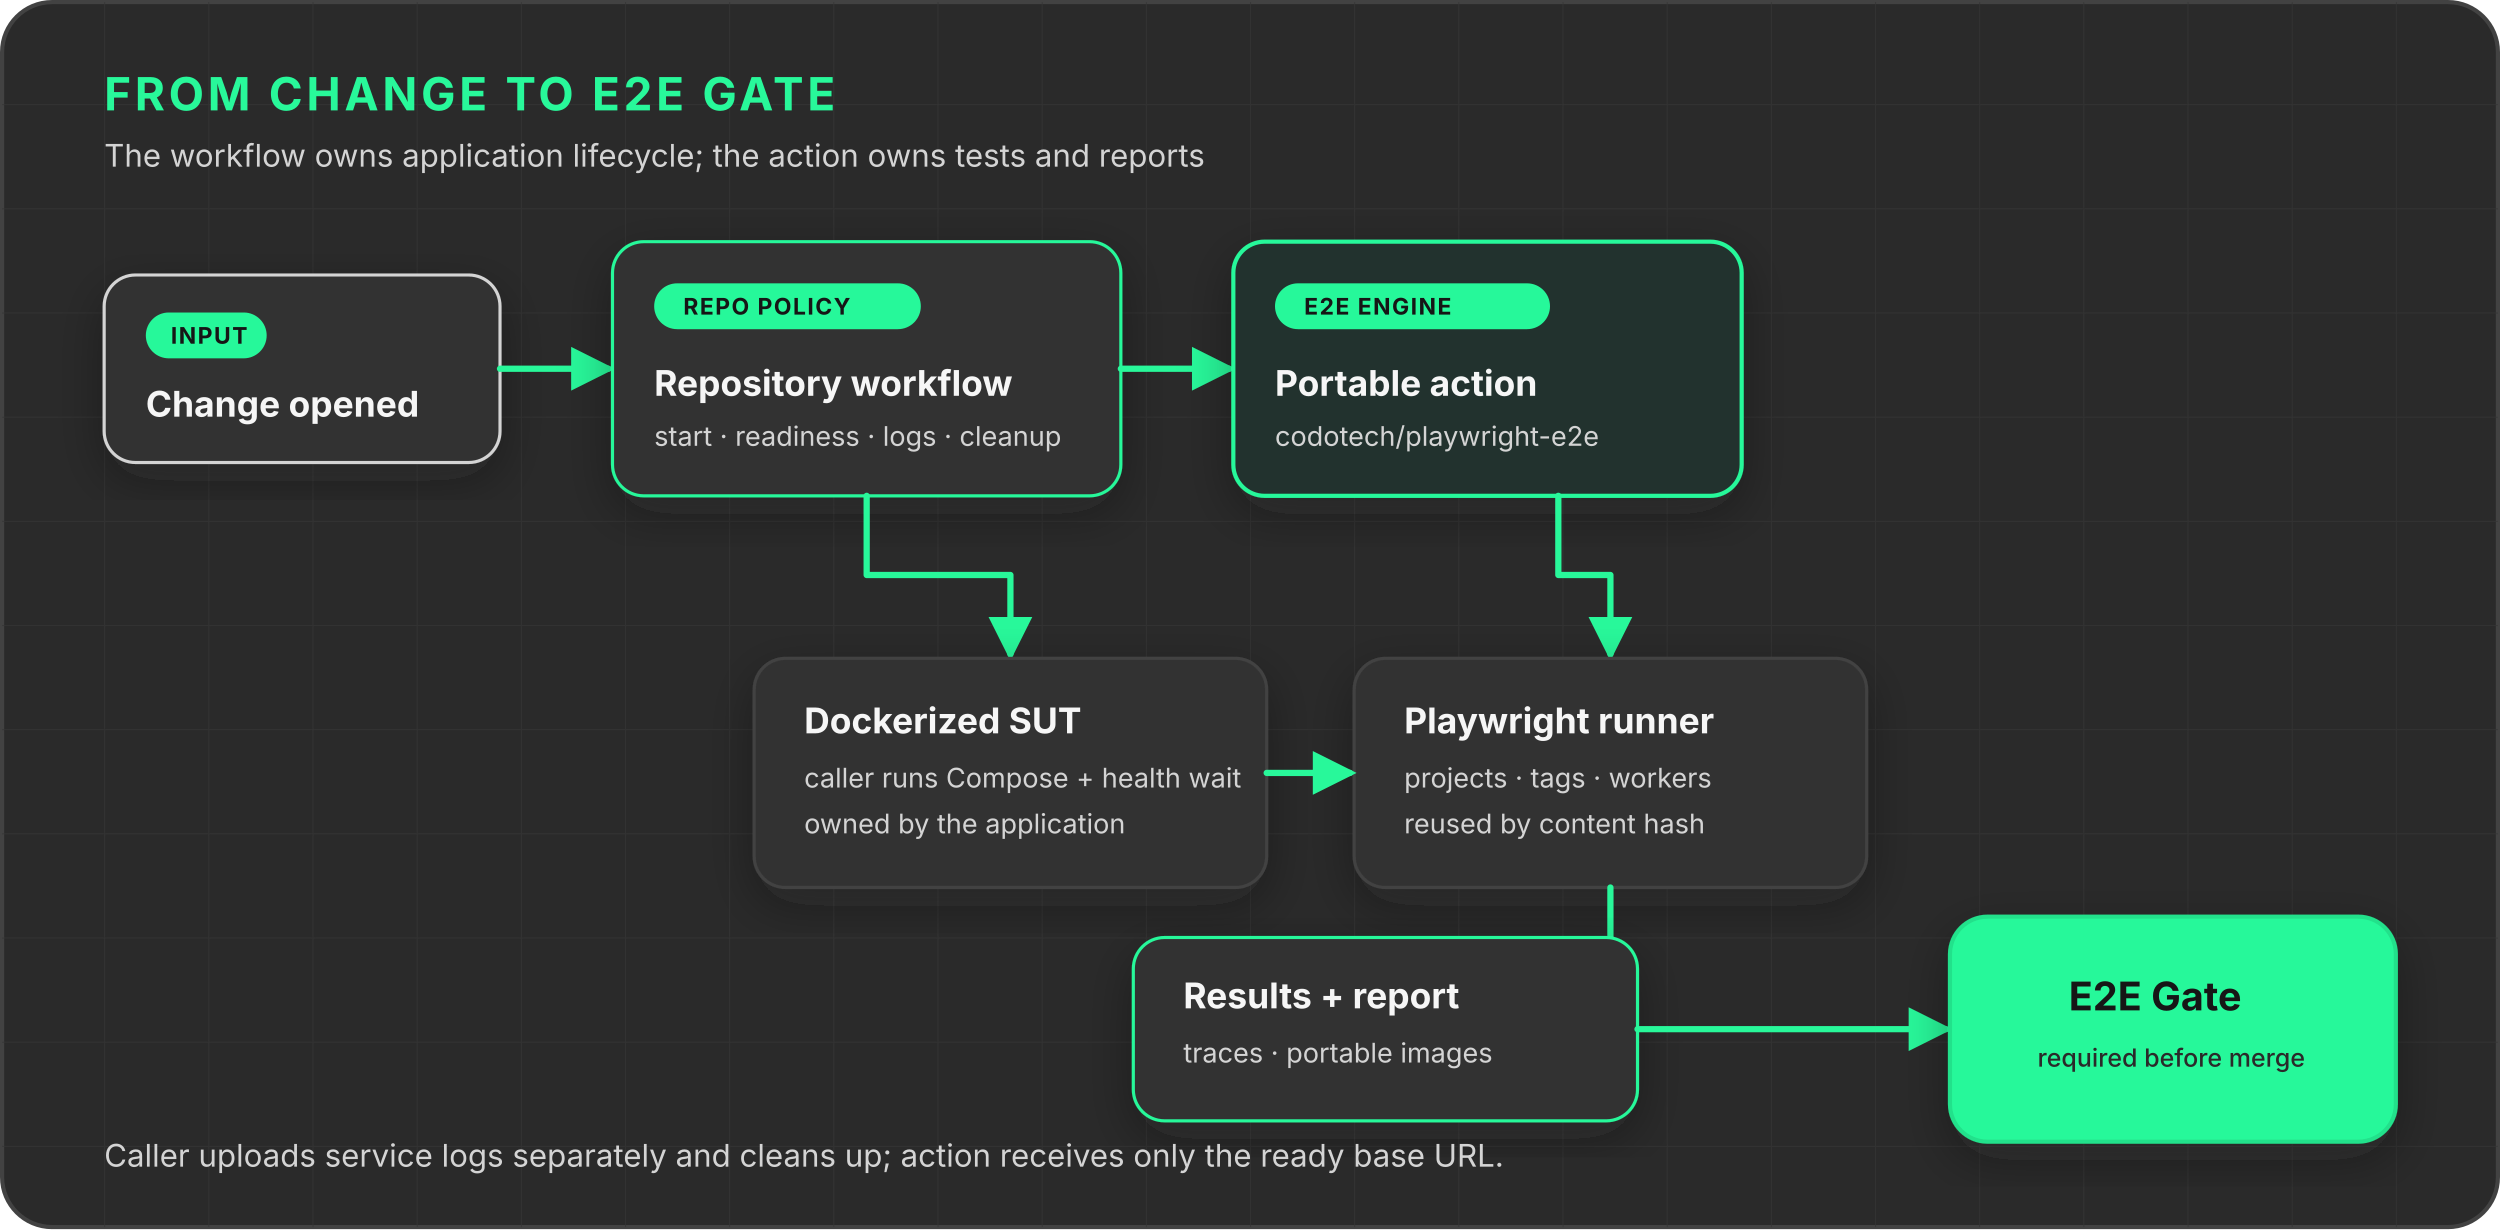
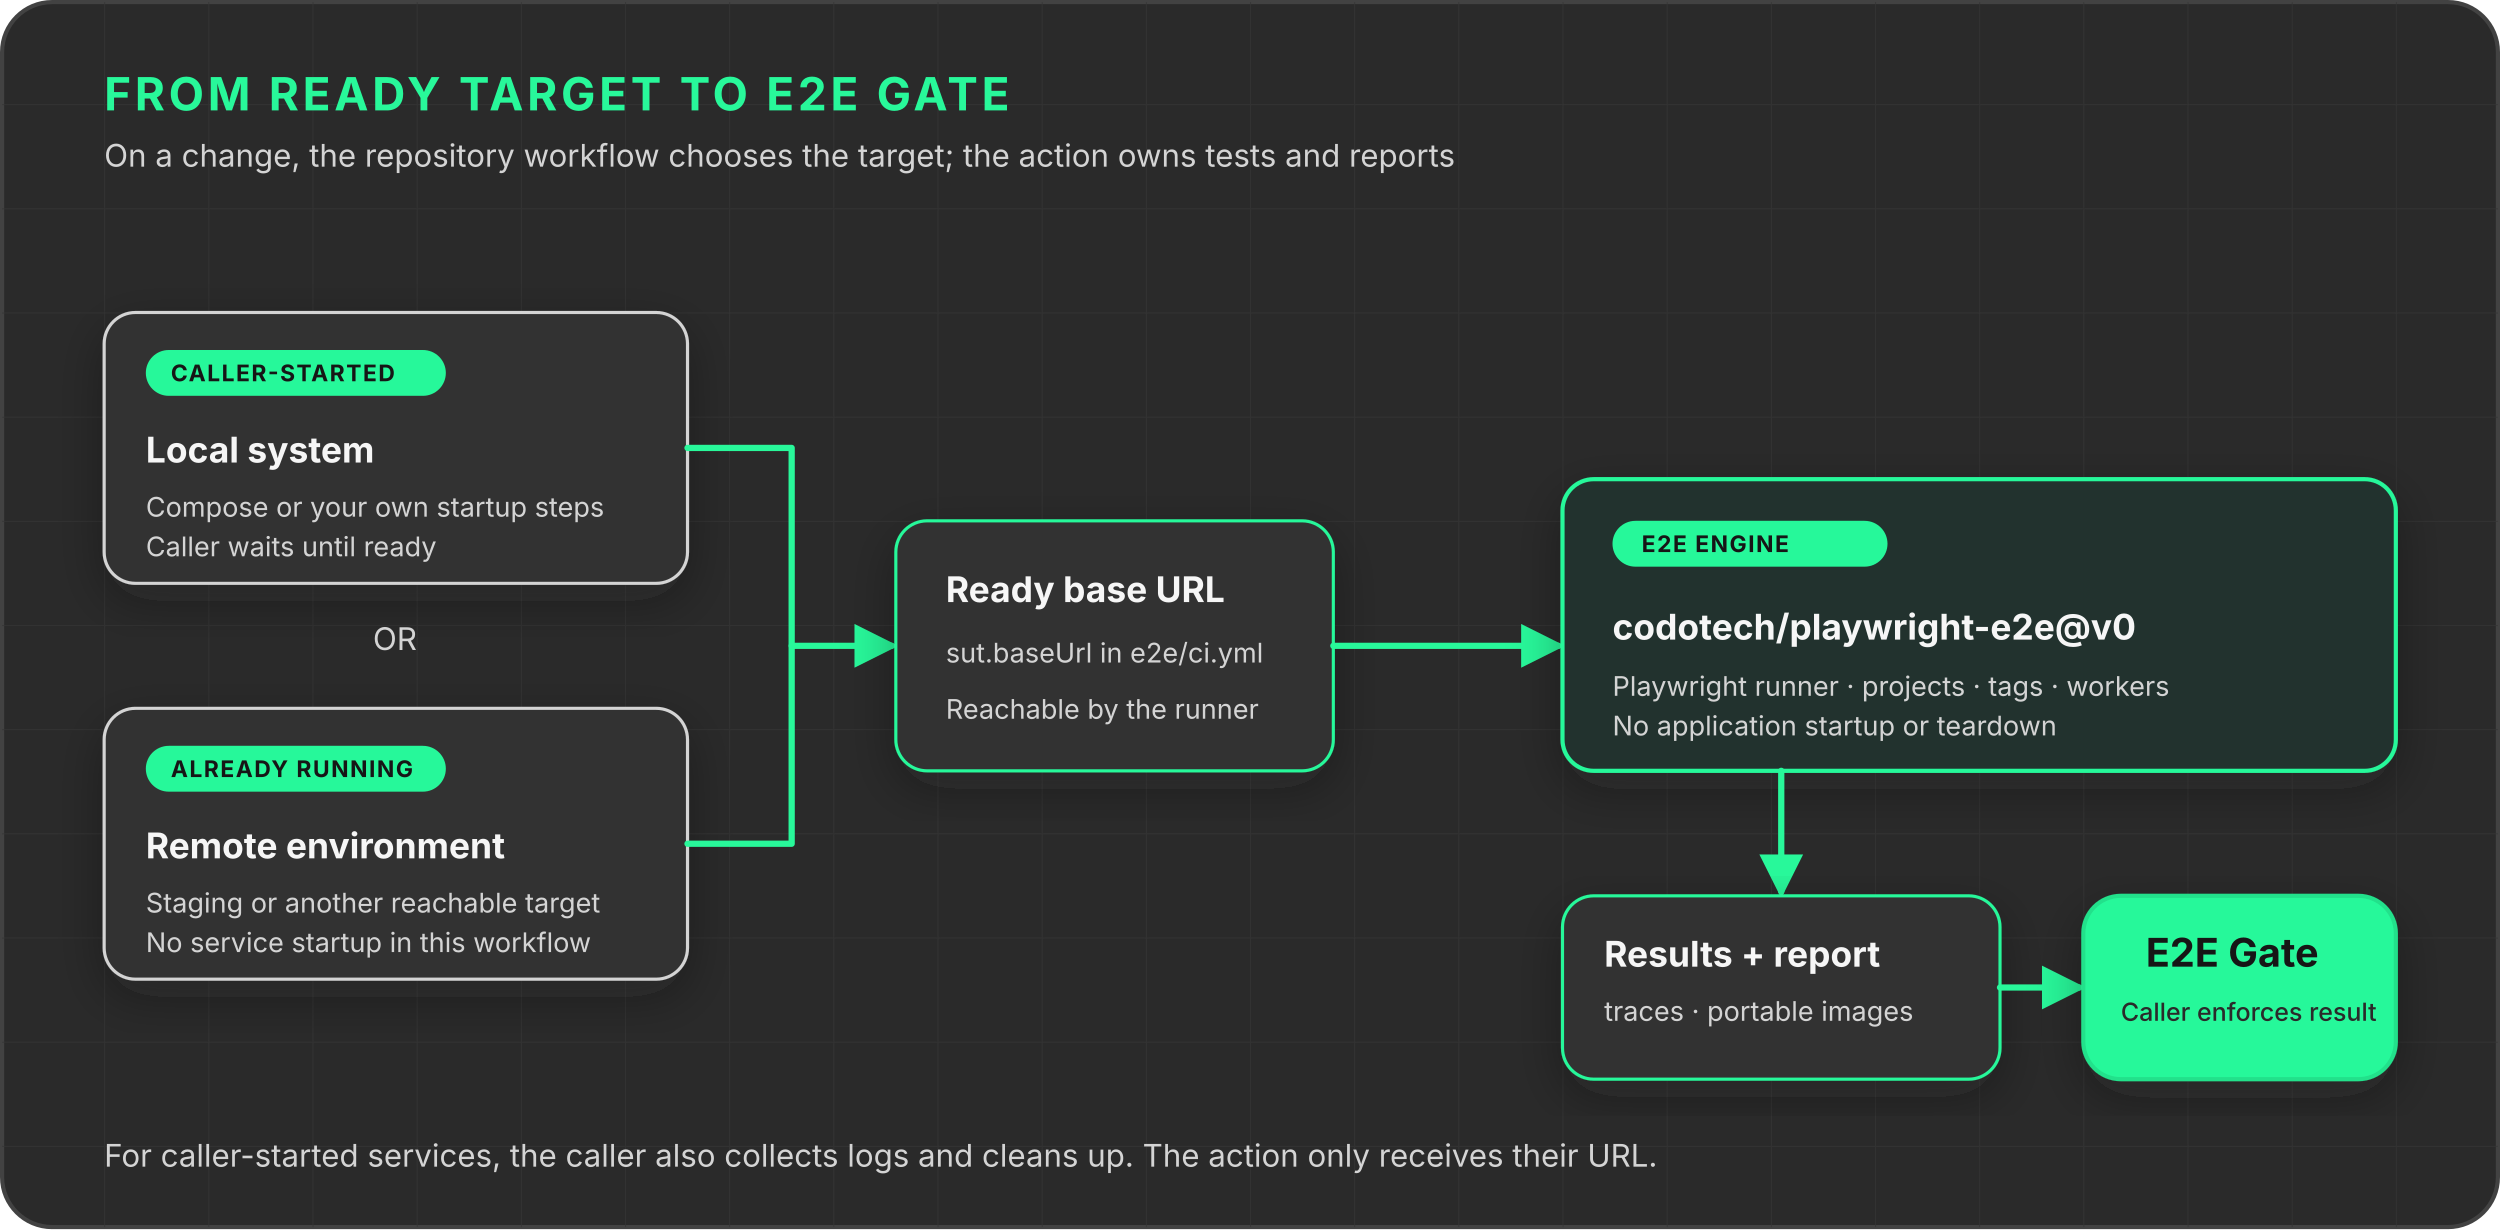
<svg xmlns="http://www.w3.org/2000/svg" width="1200" height="590" viewBox="0 0 1200 590" fill="none" role="img" aria-labelledby="title description">
  <defs>
    <pattern id="grid" width="50" height="50" patternUnits="userSpaceOnUse">
      <path d="M 50 0 L 0 0 0 50" fill="none" stroke="#353535" stroke-width="1" />
    </pattern>
    <marker id="arrow" viewBox="0 0 10 10" refX="8.5" refY="5" markerWidth="7" markerHeight="7" orient="auto-start-reverse">
      <path d="M 0 0 L 10 5 L 0 10 z" fill="#28F89A" />
    </marker>
    <filter id="shadow" x="-20%" y="-20%" width="140%" height="140%">
      <feDropShadow dx="0" dy="8" stdDeviation="12" flood-color="#181818" flood-opacity="0.32" />
    </filter>
    <style>
      .heading { font: 700 22px Inter, Geist, Arial, sans-serif; letter-spacing: 1.8px; fill: #28F89A; }
      .subtitle { font: 400 15px Inter, Geist, Arial, sans-serif; fill: #D4D4D4; }
      .label { font: 650 17px Inter, Geist, Arial, sans-serif; fill: #F6F6F6; }
      .detail { font: 400 13px Inter, Geist, Arial, sans-serif; fill: #D4D4D4; }
      .type { font: 700 11px Inter, Geist, Arial, sans-serif; fill: #181818; letter-spacing: 0.7px; }
      .gate { font: 750 19px Inter, Geist, Arial, sans-serif; fill: #181818; }
      .gate-detail { font: 550 12px Inter, Geist, Arial, sans-serif; fill: #2A2A2A; }
      .connector { stroke: #28F89A; stroke-width: 3; stroke-linecap: round; stroke-linejoin: round; marker-end: url(#arrow); }
    </style>
  </defs>
  <rect x="1" y="1" width="1198" height="588" rx="24" fill="#2A2A2A" stroke="#424242" stroke-width="2" />
  <rect x="1" y="1" width="1198" height="588" rx="24" fill="url(#grid)" opacity="0.72" />
-   <text x="50" y="53" class="heading">FROM CHANGE TO E2E GATE</text>
-   <text x="50" y="80" class="subtitle">The workflow owns application lifecycle; the action owns tests and reports</text>
+   <text x="50" y="53" class="heading">FROM READY TARGET TO E2E GATE</text>
+   <text x="50" y="80" class="subtitle">On a change, the repository workflow chooses the target; the action owns tests and reports</text>
  <g filter="url(#shadow)">
-     <rect x="50" y="132" width="190" height="90" rx="15" fill="#333333" stroke="#D4D4D4" stroke-width="1.5" />
-     <rect x="70" y="150" width="58" height="22" rx="11" fill="#28F89A" />
-     <text x="82" y="165" class="type">INPUT</text>
-     <text x="70" y="200" class="label">Change opened</text>
+     <rect x="50" y="150" width="280" height="130" rx="15" fill="#333333" stroke="#D4D4D4" stroke-width="1.5" />
+     <rect x="70" y="168" width="144" height="22" rx="11" fill="#28F89A" />
+     <text x="82" y="183" class="type">CALLER-STARTED</text>
+     <text x="70" y="222" class="label">Local system</text>
+     <text x="70" y="248" class="detail">Compose or your own startup steps</text>
+     <text x="70" y="267" class="detail">Caller waits until ready</text>
  </g>
-   <path d="M240 177 H292" class="connector" />
+   <text x="179" y="312" class="subtitle">OR</text>
  <g filter="url(#shadow)">
-     <rect x="294" y="116" width="244" height="122" rx="15" fill="#333333" stroke="#28F89A" stroke-width="1.5" />
-     <rect x="314" y="136" width="128" height="22" rx="11" fill="#28F89A" />
-     <text x="328" y="151" class="type">REPO POLICY</text>
-     <text x="314" y="190" class="label">Repository workflow</text>
-     <text x="314" y="214" class="detail">start · readiness · logs · cleanup</text>
+     <rect x="50" y="340" width="280" height="130" rx="15" fill="#333333" stroke="#D4D4D4" stroke-width="1.5" />
+     <rect x="70" y="358" width="144" height="22" rx="11" fill="#28F89A" />
+     <text x="82" y="373" class="type">ALREADY RUNNING</text>
+     <text x="70" y="412" class="label">Remote environment</text>
+     <text x="70" y="438" class="detail">Staging or another reachable target</text>
+     <text x="70" y="457" class="detail">No service startup in this workflow</text>
  </g>
-   <path d="M538 177 H590" class="connector" />
+   <path d="M330 215 H380 V310 H428" class="connector" />
+   <path d="M330 405 H380 V310" stroke="#28F89A" stroke-width="3" stroke-linecap="round" stroke-linejoin="round" />
  <g filter="url(#shadow)">
-     <rect x="592" y="116" width="244" height="122" rx="15" fill="#22332F" stroke="#28F89A" stroke-width="2" />
-     <rect x="612" y="136" width="132" height="22" rx="11" fill="#28F89A" />
-     <text x="626" y="151" class="type">E2E ENGINE</text>
-     <text x="612" y="190" class="label">Portable action</text>
-     <text x="612" y="214" class="detail">codotech/playwright-e2e</text>
+     <rect x="430" y="250" width="210" height="120" rx="15" fill="#333333" stroke="#28F89A" stroke-width="1.5" />
+     <text x="454" y="289" class="label">Ready base URL</text>
+     <text x="454" y="318" class="detail">sut.baseUrl in e2e/ci.yml</text>
+     <text x="454" y="345" class="detail">Reachable by the runner</text>
  </g>
-   <path d="M416 238 V276 H485 V314" class="connector" />
-   <path d="M748 238 V276 H773 V314" class="connector" />
+   <path d="M640 310 H748" class="connector" />
  <g filter="url(#shadow)">
-     <rect x="362" y="316" width="246" height="110" rx="15" fill="#333333" stroke="#424242" stroke-width="1.5" />
-     <text x="386" y="352" class="label">Dockerized SUT</text>
-     <text x="386" y="378" class="detail">caller runs Compose + health wait</text>
-     <text x="386" y="400" class="detail">owned by the application</text>
+     <rect x="750" y="230" width="400" height="140" rx="15" fill="#22332F" stroke="#28F89A" stroke-width="2" />
+     <rect x="774" y="250" width="132" height="22" rx="11" fill="#28F89A" />
+     <text x="788" y="265" class="type">E2E ENGINE</text>
+     <text x="774" y="307" class="label">codotech/playwright-e2e@v0</text>
+     <text x="774" y="334" class="detail">Playwright runner · projects · tags · workers</text>
+     <text x="774" y="353" class="detail">No application startup or teardown</text>
  </g>
+   <path d="M855 370 V428" class="connector" />
  <g filter="url(#shadow)">
-     <rect x="650" y="316" width="246" height="110" rx="15" fill="#333333" stroke="#424242" stroke-width="1.5" />
-     <text x="674" y="352" class="label">Playwright runner</text>
-     <text x="674" y="378" class="detail">projects · tags · workers</text>
-     <text x="674" y="400" class="detail">reused by content hash</text>
+     <rect x="750" y="430" width="210" height="88" rx="15" fill="#333333" stroke="#28F89A" stroke-width="1.5" />
+     <text x="770" y="464" class="label">Results + report</text>
+     <text x="770" y="490" class="detail">traces · portable images</text>
  </g>
-   <path d="M608 371 H648" class="connector" />
-   <path d="M773 426 V464 H704" class="connector" />
+   <path d="M960 474 H998" class="connector" />
  <g filter="url(#shadow)">
-     <rect x="544" y="450" width="242" height="88" rx="15" fill="#333333" stroke="#28F89A" stroke-width="1.5" />
-     <text x="568" y="484" class="label">Results + report</text>
-     <text x="568" y="510" class="detail">traces · portable images</text>
+     <rect x="1000" y="430" width="150" height="88" rx="18" fill="#28F89A" stroke="#23E18B" stroke-width="2" />
+     <text x="1030" y="464" class="gate">E2E Gate</text>
+     <text x="1018" y="490" class="gate-detail">Caller enforces result</text>
  </g>
-   <path d="M786 494 H934" class="connector" />
-   <g filter="url(#shadow)">
-     <rect x="936" y="440" width="214" height="108" rx="18" fill="#28F89A" stroke="#23E18B" stroke-width="2" />
-     <text x="993" y="485" class="gate">E2E Gate</text>
-     <text x="978" y="512" class="gate-detail">required before merge</text>
-   </g>
-   <text x="50" y="560" class="subtitle">Caller uploads service logs separately and cleans up; action receives only the ready base URL.</text>
+   <text x="50" y="560" class="subtitle">For caller-started services, the caller also collects logs and cleans up. The action only receives their URL.</text>
</svg>
